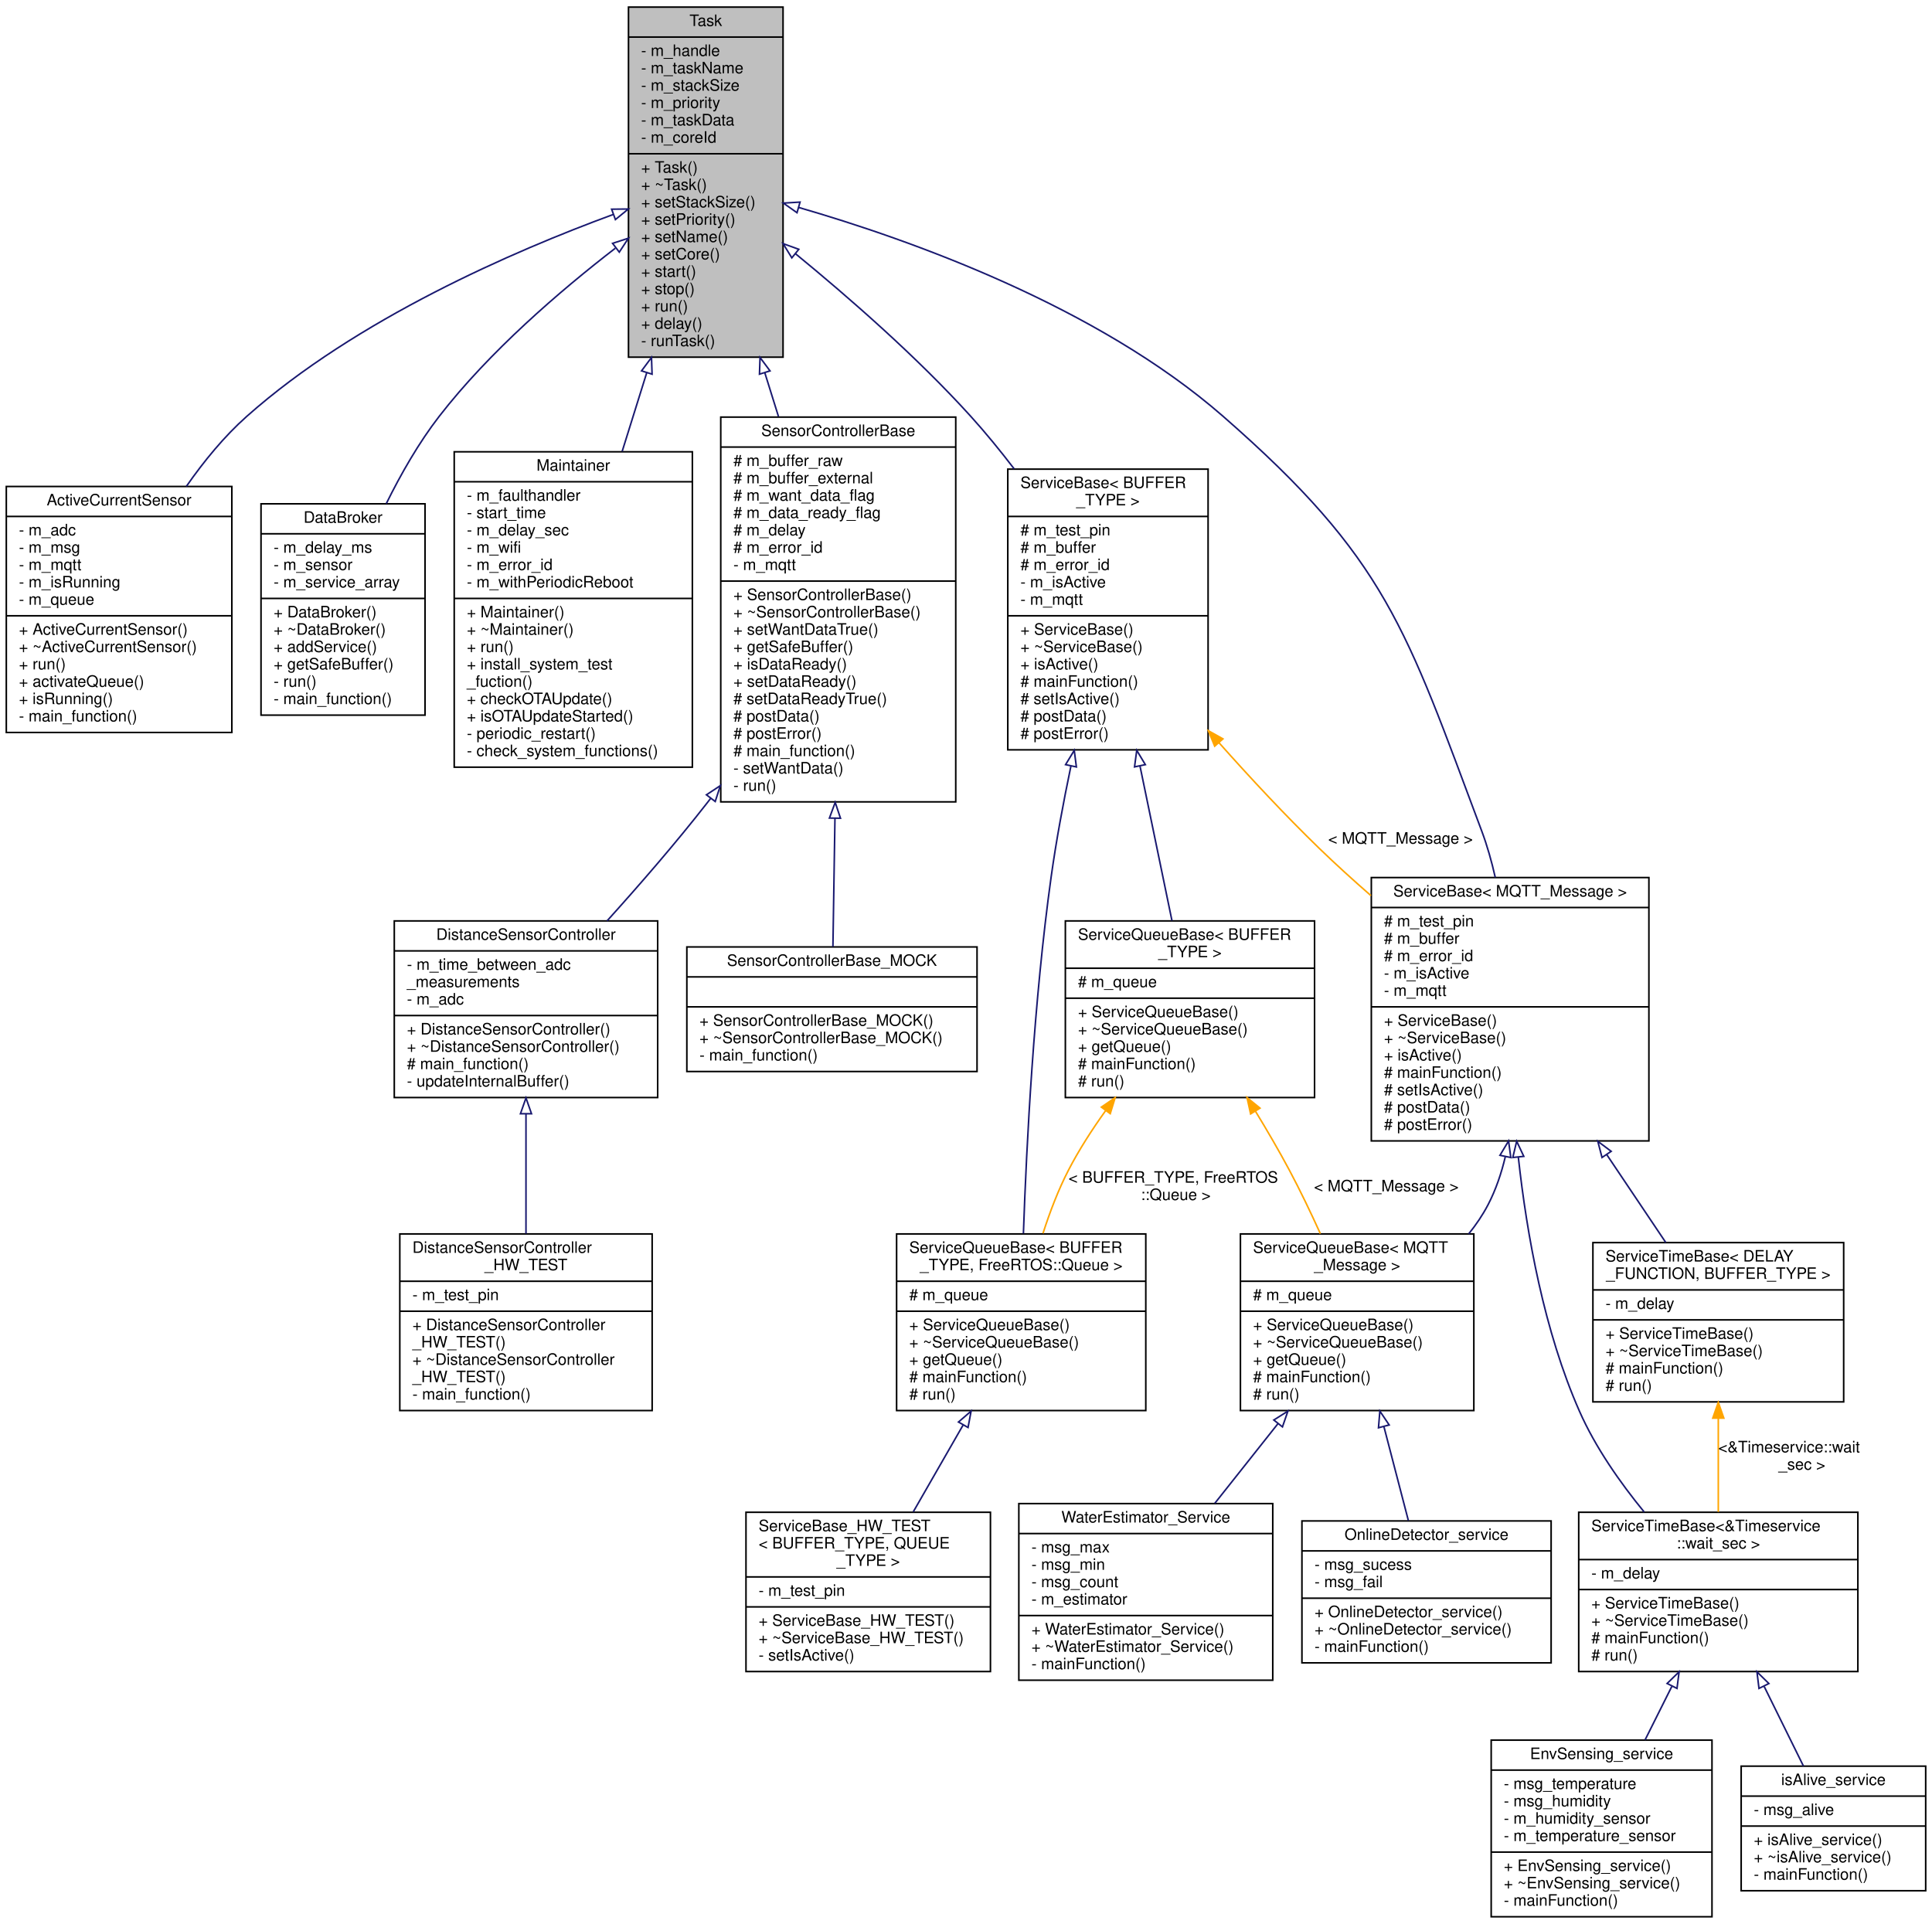
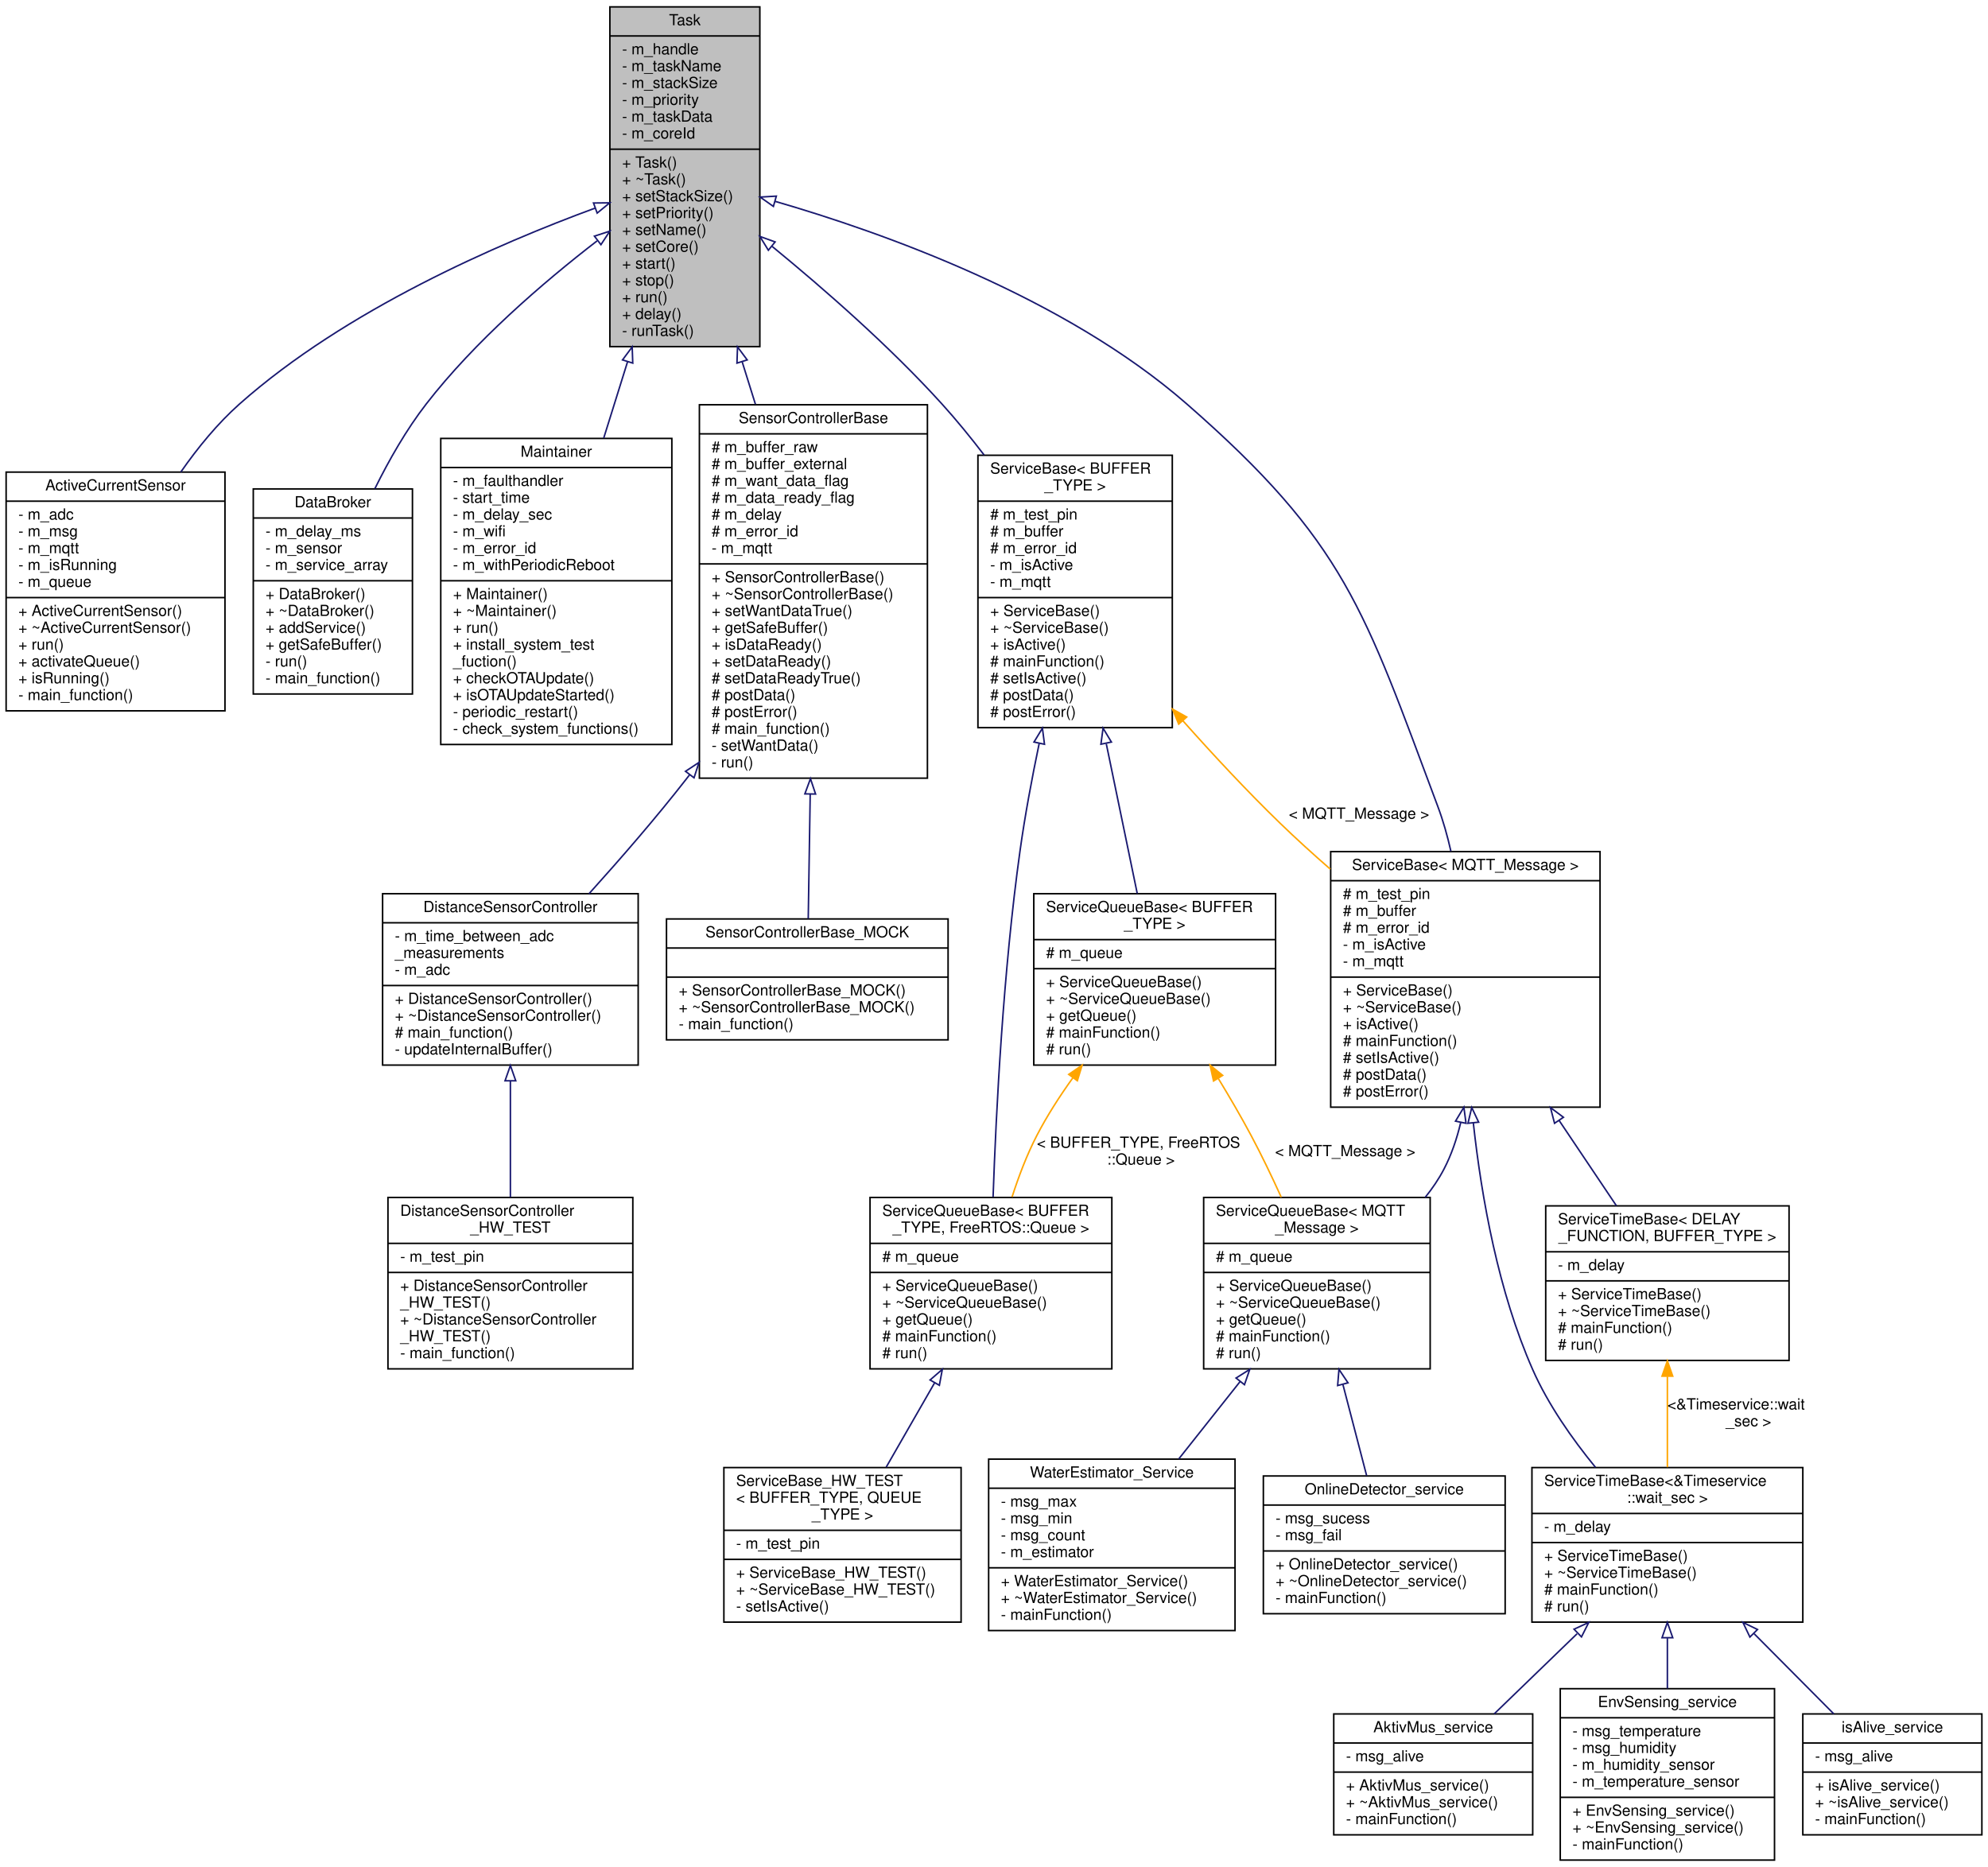
- <svg xmlns="http://www.w3.org/2000/svg" xmlns:xlink="http://www.w3.org/1999/xlink" width="1225pt" height="1220pt" viewBox="0.00 0.00 1225.00 1220.00">
+ <svg xmlns="http://www.w3.org/2000/svg" xmlns:xlink="http://www.w3.org/1999/xlink" width="1299pt" height="1220pt" viewBox="0.00 0.00 1299.00 1220.00">
  <g id="graph0" class="graph" transform="scale(1 1) rotate(0) translate(4 1216)">
    <g id="node1" class="node">
      <g id="a_node1">
        <a xlink:title="Encapsulate a runnable task.">
          <polygon fill="#bfbfbf" stroke="black" points="394.5,-989.5 394.5,-1211.5 492.5,-1211.5 492.5,-989.5 394.5,-989.5" />
          <text text-anchor="middle" x="443.5" y="-1199.5" font-family="Helvetica,sans-Serif" font-size="10.00">Task</text>
          <polyline fill="none" stroke="black" points="394.5,-1192.5 492.5,-1192.5 " />
          <text text-anchor="start" x="402.5" y="-1180.5" font-family="Helvetica,sans-Serif" font-size="10.00">- m_handle</text>
          <text text-anchor="start" x="402.5" y="-1169.5" font-family="Helvetica,sans-Serif" font-size="10.00">- m_taskName</text>
          <text text-anchor="start" x="402.5" y="-1158.5" font-family="Helvetica,sans-Serif" font-size="10.00">- m_stackSize</text>
          <text text-anchor="start" x="402.5" y="-1147.5" font-family="Helvetica,sans-Serif" font-size="10.00">- m_priority</text>
          <text text-anchor="start" x="402.5" y="-1136.5" font-family="Helvetica,sans-Serif" font-size="10.00">- m_taskData</text>
          <text text-anchor="start" x="402.5" y="-1125.5" font-family="Helvetica,sans-Serif" font-size="10.00">- m_coreId</text>
          <polyline fill="none" stroke="black" points="394.5,-1118.5 492.5,-1118.5 " />
          <text text-anchor="start" x="402.5" y="-1106.5" font-family="Helvetica,sans-Serif" font-size="10.00">+ Task()</text>
          <text text-anchor="start" x="402.5" y="-1095.5" font-family="Helvetica,sans-Serif" font-size="10.00">+ ~Task()</text>
          <text text-anchor="start" x="402.5" y="-1084.5" font-family="Helvetica,sans-Serif" font-size="10.00">+ setStackSize()</text>
          <text text-anchor="start" x="402.5" y="-1073.5" font-family="Helvetica,sans-Serif" font-size="10.00">+ setPriority()</text>
          <text text-anchor="start" x="402.5" y="-1062.5" font-family="Helvetica,sans-Serif" font-size="10.00">+ setName()</text>
          <text text-anchor="start" x="402.5" y="-1051.5" font-family="Helvetica,sans-Serif" font-size="10.00">+ setCore()</text>
          <text text-anchor="start" x="402.5" y="-1040.5" font-family="Helvetica,sans-Serif" font-size="10.00">+ start()</text>
          <text text-anchor="start" x="402.5" y="-1029.5" font-family="Helvetica,sans-Serif" font-size="10.00">+ stop()</text>
          <text text-anchor="start" x="402.5" y="-1018.5" font-family="Helvetica,sans-Serif" font-size="10.00">+ run()</text>
          <text text-anchor="start" x="402.5" y="-1007.5" font-family="Helvetica,sans-Serif" font-size="10.00">+ delay()</text>
          <text text-anchor="start" x="402.5" y="-996.5" font-family="Helvetica,sans-Serif" font-size="10.00">- runTask()</text>
        </a>
      </g>
    </g>
    <g id="node2" class="node">
      <g id="a_node2">
        <a xlink:href="../../d6/da0/class_active_current_sensor.html" target="_top" xlink:title=" ">
          <polygon fill="none" stroke="black" points="0,-751.5 0,-907.5 143,-907.5 143,-751.5 0,-751.5" />
          <text text-anchor="middle" x="71.5" y="-895.5" font-family="Helvetica,sans-Serif" font-size="10.00">ActiveCurrentSensor</text>
          <polyline fill="none" stroke="black" points="0,-888.5 143,-888.5 " />
          <text text-anchor="start" x="8" y="-876.5" font-family="Helvetica,sans-Serif" font-size="10.00">- m_adc</text>
          <text text-anchor="start" x="8" y="-865.5" font-family="Helvetica,sans-Serif" font-size="10.00">- m_msg</text>
          <text text-anchor="start" x="8" y="-854.5" font-family="Helvetica,sans-Serif" font-size="10.00">- m_mqtt</text>
          <text text-anchor="start" x="8" y="-843.5" font-family="Helvetica,sans-Serif" font-size="10.00">- m_isRunning</text>
          <text text-anchor="start" x="8" y="-832.5" font-family="Helvetica,sans-Serif" font-size="10.00">- m_queue</text>
          <polyline fill="none" stroke="black" points="0,-825.5 143,-825.5 " />
          <text text-anchor="start" x="8" y="-813.5" font-family="Helvetica,sans-Serif" font-size="10.00">+ ActiveCurrentSensor()</text>
          <text text-anchor="start" x="8" y="-802.5" font-family="Helvetica,sans-Serif" font-size="10.00">+ ~ActiveCurrentSensor()</text>
          <text text-anchor="start" x="8" y="-791.5" font-family="Helvetica,sans-Serif" font-size="10.00">+ run()</text>
          <text text-anchor="start" x="8" y="-780.5" font-family="Helvetica,sans-Serif" font-size="10.00">+ activateQueue()</text>
          <text text-anchor="start" x="8" y="-769.5" font-family="Helvetica,sans-Serif" font-size="10.00">+ isRunning()</text>
          <text text-anchor="start" x="8" y="-758.5" font-family="Helvetica,sans-Serif" font-size="10.00">- main_function()</text>
        </a>
      </g>
    </g>
    <g id="edge1" class="edge">
      <path fill="none" stroke="midnightblue" d="M384.65,-1079.93C321.83,-1056.84 221.96,-1013.66 152.5,-952 138.19,-939.29 125.27,-923.51 114.17,-907.58" />
      <polygon fill="none" stroke="midnightblue" points="383.81,-1083.34 394.41,-1083.46 386.2,-1076.76 383.81,-1083.34" />
    </g>
    <g id="node3" class="node">
      <g id="a_node3">
        <a xlink:href="../../d9/db3/class_data_broker.html" target="_top" xlink:title=" ">
          <polygon fill="none" stroke="black" points="161.5,-762.5 161.5,-896.5 265.5,-896.5 265.5,-762.5 161.5,-762.5" />
          <text text-anchor="middle" x="213.5" y="-884.5" font-family="Helvetica,sans-Serif" font-size="10.00">DataBroker</text>
          <polyline fill="none" stroke="black" points="161.5,-877.5 265.5,-877.5 " />
          <text text-anchor="start" x="169.5" y="-865.5" font-family="Helvetica,sans-Serif" font-size="10.00">- m_delay_ms</text>
          <text text-anchor="start" x="169.5" y="-854.5" font-family="Helvetica,sans-Serif" font-size="10.00">- m_sensor</text>
          <text text-anchor="start" x="169.5" y="-843.5" font-family="Helvetica,sans-Serif" font-size="10.00">- m_service_array</text>
          <polyline fill="none" stroke="black" points="161.5,-836.5 265.5,-836.5 " />
          <text text-anchor="start" x="169.5" y="-824.5" font-family="Helvetica,sans-Serif" font-size="10.00">+ DataBroker()</text>
          <text text-anchor="start" x="169.5" y="-813.5" font-family="Helvetica,sans-Serif" font-size="10.00">+ ~DataBroker()</text>
          <text text-anchor="start" x="169.5" y="-802.5" font-family="Helvetica,sans-Serif" font-size="10.00">+ addService()</text>
          <text text-anchor="start" x="169.5" y="-791.5" font-family="Helvetica,sans-Serif" font-size="10.00">+ getSafeBuffer()</text>
          <text text-anchor="start" x="169.5" y="-780.5" font-family="Helvetica,sans-Serif" font-size="10.00">- run()</text>
          <text text-anchor="start" x="169.5" y="-769.5" font-family="Helvetica,sans-Serif" font-size="10.00">- main_function()</text>
        </a>
      </g>
    </g>
    <g id="edge2" class="edge">
      <path fill="none" stroke="midnightblue" d="M386.17,-1058.61C350.81,-1031.33 306.3,-993.04 274.5,-952 261.56,-935.3 250.21,-915.43 240.93,-896.64" />
      <polygon fill="none" stroke="midnightblue" points="384.41,-1061.68 394.49,-1064.96 388.66,-1056.11 384.41,-1061.68" />
    </g>
    <g id="node4" class="node">
      <g id="a_node4">
        <a xlink:href="../../d6/d9b/class_maintainer.html" target="_top" xlink:title=" ">
          <polygon fill="none" stroke="black" points="284,-729.5 284,-929.5 435,-929.5 435,-729.5 284,-729.5" />
          <text text-anchor="middle" x="359.5" y="-917.5" font-family="Helvetica,sans-Serif" font-size="10.00">Maintainer</text>
          <polyline fill="none" stroke="black" points="284,-910.5 435,-910.5 " />
          <text text-anchor="start" x="292" y="-898.5" font-family="Helvetica,sans-Serif" font-size="10.00">- m_faulthandler</text>
          <text text-anchor="start" x="292" y="-887.5" font-family="Helvetica,sans-Serif" font-size="10.00">- start_time</text>
          <text text-anchor="start" x="292" y="-876.5" font-family="Helvetica,sans-Serif" font-size="10.00">- m_delay_sec</text>
          <text text-anchor="start" x="292" y="-865.5" font-family="Helvetica,sans-Serif" font-size="10.00">- m_wifi</text>
          <text text-anchor="start" x="292" y="-854.5" font-family="Helvetica,sans-Serif" font-size="10.00">- m_error_id</text>
          <text text-anchor="start" x="292" y="-843.5" font-family="Helvetica,sans-Serif" font-size="10.00">- m_withPeriodicReboot</text>
          <polyline fill="none" stroke="black" points="284,-836.5 435,-836.5 " />
          <text text-anchor="start" x="292" y="-824.5" font-family="Helvetica,sans-Serif" font-size="10.00">+ Maintainer()</text>
          <text text-anchor="start" x="292" y="-813.5" font-family="Helvetica,sans-Serif" font-size="10.00">+ ~Maintainer()</text>
          <text text-anchor="start" x="292" y="-802.5" font-family="Helvetica,sans-Serif" font-size="10.00">+ run()</text>
          <text text-anchor="start" x="292" y="-791.5" font-family="Helvetica,sans-Serif" font-size="10.00">+ install_system_test</text>
          <text text-anchor="start" x="292" y="-780.5" font-family="Helvetica,sans-Serif" font-size="10.00">_fuction()</text>
          <text text-anchor="start" x="292" y="-769.5" font-family="Helvetica,sans-Serif" font-size="10.00">+ checkOTAUpdate()</text>
          <text text-anchor="start" x="292" y="-758.5" font-family="Helvetica,sans-Serif" font-size="10.00">+ isOTAUpdateStarted()</text>
          <text text-anchor="start" x="292" y="-747.5" font-family="Helvetica,sans-Serif" font-size="10.00">- periodic_restart()</text>
          <text text-anchor="start" x="292" y="-736.5" font-family="Helvetica,sans-Serif" font-size="10.00">- check_system_functions()</text>
        </a>
      </g>
    </g>
    <g id="edge3" class="edge">
      <path fill="none" stroke="midnightblue" d="M406.04,-979.55C400.84,-962.9 395.55,-945.94 390.48,-929.72" />
      <polygon fill="none" stroke="midnightblue" points="402.77,-980.81 409.09,-989.31 409.45,-978.72 402.77,-980.81" />
    </g>
    <g id="node5" class="node">
      <g id="a_node5">
        <a xlink:href="../../d9/d88/class_sensor_controller_base.html" target="_top" xlink:title=" ">
          <polygon fill="none" stroke="black" points="453,-707.5 453,-951.5 602,-951.5 602,-707.5 453,-707.5" />
          <text text-anchor="middle" x="527.5" y="-939.5" font-family="Helvetica,sans-Serif" font-size="10.00">SensorControllerBase</text>
          <polyline fill="none" stroke="black" points="453,-932.5 602,-932.5 " />
          <text text-anchor="start" x="461" y="-920.5" font-family="Helvetica,sans-Serif" font-size="10.00"># m_buffer_raw</text>
          <text text-anchor="start" x="461" y="-909.5" font-family="Helvetica,sans-Serif" font-size="10.00"># m_buffer_external</text>
          <text text-anchor="start" x="461" y="-898.5" font-family="Helvetica,sans-Serif" font-size="10.00"># m_want_data_flag</text>
          <text text-anchor="start" x="461" y="-887.5" font-family="Helvetica,sans-Serif" font-size="10.00"># m_data_ready_flag</text>
          <text text-anchor="start" x="461" y="-876.5" font-family="Helvetica,sans-Serif" font-size="10.00"># m_delay</text>
          <text text-anchor="start" x="461" y="-865.5" font-family="Helvetica,sans-Serif" font-size="10.00"># m_error_id</text>
          <text text-anchor="start" x="461" y="-854.5" font-family="Helvetica,sans-Serif" font-size="10.00">- m_mqtt</text>
          <polyline fill="none" stroke="black" points="453,-847.5 602,-847.5 " />
          <text text-anchor="start" x="461" y="-835.5" font-family="Helvetica,sans-Serif" font-size="10.00">+ SensorControllerBase()</text>
          <text text-anchor="start" x="461" y="-824.5" font-family="Helvetica,sans-Serif" font-size="10.00">+ ~SensorControllerBase()</text>
          <text text-anchor="start" x="461" y="-813.5" font-family="Helvetica,sans-Serif" font-size="10.00">+ setWantDataTrue()</text>
          <text text-anchor="start" x="461" y="-802.5" font-family="Helvetica,sans-Serif" font-size="10.00">+ getSafeBuffer()</text>
          <text text-anchor="start" x="461" y="-791.5" font-family="Helvetica,sans-Serif" font-size="10.00">+ isDataReady()</text>
          <text text-anchor="start" x="461" y="-780.5" font-family="Helvetica,sans-Serif" font-size="10.00">+ setDataReady()</text>
          <text text-anchor="start" x="461" y="-769.5" font-family="Helvetica,sans-Serif" font-size="10.00"># setDataReadyTrue()</text>
          <text text-anchor="start" x="461" y="-758.5" font-family="Helvetica,sans-Serif" font-size="10.00"># postData()</text>
          <text text-anchor="start" x="461" y="-747.5" font-family="Helvetica,sans-Serif" font-size="10.00"># postError()</text>
          <text text-anchor="start" x="461" y="-736.5" font-family="Helvetica,sans-Serif" font-size="10.00"># main_function()</text>
          <text text-anchor="start" x="461" y="-725.5" font-family="Helvetica,sans-Serif" font-size="10.00">- setWantData()</text>
          <text text-anchor="start" x="461" y="-714.5" font-family="Helvetica,sans-Serif" font-size="10.00">- run()</text>
        </a>
      </g>
    </g>
    <g id="edge4" class="edge">
      <path fill="none" stroke="midnightblue" d="M480.9,-979.72C483.79,-970.48 486.7,-961.15 489.59,-951.9" />
      <polygon fill="none" stroke="midnightblue" points="477.55,-978.72 477.91,-989.31 484.23,-980.81 477.55,-978.72" />
    </g>
    <g id="node9" class="node">
      <g id="a_node9">
        <a xlink:href="../../d4/d82/class_service_base.html" target="_top" xlink:title=" ">
          <polygon fill="none" stroke="black" points="635,-740.5 635,-918.5 762,-918.5 762,-740.5 635,-740.5" />
          <text text-anchor="start" x="643" y="-906.5" font-family="Helvetica,sans-Serif" font-size="10.00">ServiceBase&lt; BUFFER</text>
          <text text-anchor="middle" x="698.5" y="-895.5" font-family="Helvetica,sans-Serif" font-size="10.00">_TYPE &gt;</text>
          <polyline fill="none" stroke="black" points="635,-888.5 762,-888.5 " />
          <text text-anchor="start" x="643" y="-876.5" font-family="Helvetica,sans-Serif" font-size="10.00"># m_test_pin</text>
          <text text-anchor="start" x="643" y="-865.5" font-family="Helvetica,sans-Serif" font-size="10.00"># m_buffer</text>
          <text text-anchor="start" x="643" y="-854.5" font-family="Helvetica,sans-Serif" font-size="10.00"># m_error_id</text>
          <text text-anchor="start" x="643" y="-843.5" font-family="Helvetica,sans-Serif" font-size="10.00">- m_isActive</text>
          <text text-anchor="start" x="643" y="-832.5" font-family="Helvetica,sans-Serif" font-size="10.00">- m_mqtt</text>
          <polyline fill="none" stroke="black" points="635,-825.5 762,-825.5 " />
          <text text-anchor="start" x="643" y="-813.5" font-family="Helvetica,sans-Serif" font-size="10.00">+ ServiceBase()</text>
          <text text-anchor="start" x="643" y="-802.5" font-family="Helvetica,sans-Serif" font-size="10.00">+ ~ServiceBase()</text>
          <text text-anchor="start" x="643" y="-791.5" font-family="Helvetica,sans-Serif" font-size="10.00">+ isActive()</text>
          <text text-anchor="start" x="643" y="-780.5" font-family="Helvetica,sans-Serif" font-size="10.00"># mainFunction()</text>
          <text text-anchor="start" x="643" y="-769.5" font-family="Helvetica,sans-Serif" font-size="10.00"># setIsActive()</text>
          <text text-anchor="start" x="643" y="-758.5" font-family="Helvetica,sans-Serif" font-size="10.00"># postData()</text>
          <text text-anchor="start" x="643" y="-747.5" font-family="Helvetica,sans-Serif" font-size="10.00"># postError()</text>
        </a>
      </g>
    </g>
    <g id="edge8" class="edge">
      <path fill="none" stroke="midnightblue" d="M500.5,-1055C534.49,-1027.16 577.49,-989.56 611.5,-952 620.9,-941.62 630.21,-930.21 639.04,-918.67" />
      <polygon fill="none" stroke="midnightblue" points="498.06,-1052.48 492.51,-1061.51 502.47,-1057.91 498.06,-1052.48" />
    </g>
    <g id="node16" class="node">
      <g id="a_node16">
        <a xlink:href="../../d4/d82/class_service_base.html" target="_top" xlink:title=" ">
          <polygon fill="none" stroke="black" points="865.5,-492.5 865.5,-659.5 1041.5,-659.5 1041.5,-492.5 865.5,-492.5" />
          <text text-anchor="middle" x="953.5" y="-647.5" font-family="Helvetica,sans-Serif" font-size="10.00">ServiceBase&lt; MQTT_Message &gt;</text>
          <polyline fill="none" stroke="black" points="865.5,-640.5 1041.5,-640.5 " />
          <text text-anchor="start" x="873.5" y="-628.5" font-family="Helvetica,sans-Serif" font-size="10.00"># m_test_pin</text>
          <text text-anchor="start" x="873.5" y="-617.5" font-family="Helvetica,sans-Serif" font-size="10.00"># m_buffer</text>
          <text text-anchor="start" x="873.5" y="-606.5" font-family="Helvetica,sans-Serif" font-size="10.00"># m_error_id</text>
          <text text-anchor="start" x="873.5" y="-595.5" font-family="Helvetica,sans-Serif" font-size="10.00">- m_isActive</text>
          <text text-anchor="start" x="873.5" y="-584.5" font-family="Helvetica,sans-Serif" font-size="10.00">- m_mqtt</text>
          <polyline fill="none" stroke="black" points="865.5,-577.5 1041.5,-577.5 " />
          <text text-anchor="start" x="873.5" y="-565.5" font-family="Helvetica,sans-Serif" font-size="10.00">+ ServiceBase()</text>
          <text text-anchor="start" x="873.5" y="-554.5" font-family="Helvetica,sans-Serif" font-size="10.00">+ ~ServiceBase()</text>
          <text text-anchor="start" x="873.5" y="-543.5" font-family="Helvetica,sans-Serif" font-size="10.00">+ isActive()</text>
          <text text-anchor="start" x="873.5" y="-532.5" font-family="Helvetica,sans-Serif" font-size="10.00"># mainFunction()</text>
          <text text-anchor="start" x="873.5" y="-521.5" font-family="Helvetica,sans-Serif" font-size="10.00"># setIsActive()</text>
          <text text-anchor="start" x="873.5" y="-510.5" font-family="Helvetica,sans-Serif" font-size="10.00"># postData()</text>
          <text text-anchor="start" x="873.5" y="-499.5" font-family="Helvetica,sans-Serif" font-size="10.00"># postError()</text>
        </a>
      </g>
    </g>
-     <g id="edge23" class="edge">
+     <g id="edge24" class="edge">
      <path fill="none" stroke="midnightblue" d="M502.31,-1084.47C572.81,-1064.08 691.44,-1021.92 771.5,-952 875.25,-861.38 887.17,-818 935.5,-689 938.99,-679.69 941.8,-669.69 944.07,-659.64" />
      <polygon fill="none" stroke="midnightblue" points="501.35,-1081.11 492.69,-1087.21 503.27,-1087.84 501.35,-1081.11" />
    </g>
    <g id="node6" class="node">
      <g id="a_node6">
        <a xlink:href="../../d3/dab/class_distance_sensor_controller.html" target="_top" xlink:title=" ">
          <polygon fill="none" stroke="black" points="246,-520 246,-632 413,-632 413,-520 246,-520" />
          <text text-anchor="middle" x="329.5" y="-620" font-family="Helvetica,sans-Serif" font-size="10.00">DistanceSensorController</text>
          <polyline fill="none" stroke="black" points="246,-613 413,-613 " />
          <text text-anchor="start" x="254" y="-601" font-family="Helvetica,sans-Serif" font-size="10.00">- m_time_between_adc</text>
          <text text-anchor="start" x="254" y="-590" font-family="Helvetica,sans-Serif" font-size="10.00">_measurements</text>
          <text text-anchor="start" x="254" y="-579" font-family="Helvetica,sans-Serif" font-size="10.00">- m_adc</text>
          <polyline fill="none" stroke="black" points="246,-572 413,-572 " />
          <text text-anchor="start" x="254" y="-560" font-family="Helvetica,sans-Serif" font-size="10.00">+ DistanceSensorController()</text>
          <text text-anchor="start" x="254" y="-549" font-family="Helvetica,sans-Serif" font-size="10.00">+ ~DistanceSensorController()</text>
          <text text-anchor="start" x="254" y="-538" font-family="Helvetica,sans-Serif" font-size="10.00"># main_function()</text>
          <text text-anchor="start" x="254" y="-527" font-family="Helvetica,sans-Serif" font-size="10.00">- updateInternalBuffer()</text>
        </a>
      </g>
    </g>
    <g id="edge5" class="edge">
      <path fill="none" stroke="midnightblue" d="M446.56,-709.66C445.87,-708.77 445.19,-707.88 444.5,-707 424.69,-681.56 401.35,-654.68 380.89,-632" />
      <polygon fill="none" stroke="midnightblue" points="443.92,-711.97 452.76,-717.81 449.49,-707.73 443.92,-711.97" />
    </g>
    <g id="node8" class="node">
      <g id="a_node8">
        <a xlink:href="../../d3/d1b/class_sensor_controller_base___m_o_c_k.html" target="_top" xlink:title=" ">
          <polygon fill="none" stroke="black" points="431.5,-536.5 431.5,-615.5 615.5,-615.5 615.5,-536.5 431.5,-536.5" />
          <text text-anchor="middle" x="523.5" y="-603.5" font-family="Helvetica,sans-Serif" font-size="10.00">SensorControllerBase_MOCK</text>
          <polyline fill="none" stroke="black" points="431.5,-596.5 615.5,-596.5 " />
          <text text-anchor="middle" x="523.5" y="-584.5" font-family="Helvetica,sans-Serif" font-size="10.00"> </text>
          <polyline fill="none" stroke="black" points="431.5,-577.5 615.5,-577.5 " />
          <text text-anchor="start" x="439.5" y="-565.5" font-family="Helvetica,sans-Serif" font-size="10.00">+ SensorControllerBase_MOCK()</text>
          <text text-anchor="start" x="439.5" y="-554.5" font-family="Helvetica,sans-Serif" font-size="10.00">+ ~SensorControllerBase_MOCK()</text>
          <text text-anchor="start" x="439.5" y="-543.5" font-family="Helvetica,sans-Serif" font-size="10.00">- main_function()</text>
        </a>
      </g>
    </g>
    <g id="edge7" class="edge">
      <path fill="none" stroke="midnightblue" d="M525.41,-697.06C524.94,-667.28 524.47,-637.92 524.12,-615.69" />
      <polygon fill="none" stroke="midnightblue" points="521.91,-697.23 525.57,-707.17 528.91,-697.12 521.91,-697.23" />
    </g>
    <g id="node7" class="node">
      <g id="a_node7">
        <a xlink:href="../../d8/d2b/class_distance_sensor_controller___h_w___t_e_s_t.html" target="_top" xlink:title=" ">
          <polygon fill="none" stroke="black" points="249.5,-321.5 249.5,-433.5 409.5,-433.5 409.5,-321.5 249.5,-321.5" />
          <text text-anchor="start" x="257.5" y="-421.5" font-family="Helvetica,sans-Serif" font-size="10.00">DistanceSensorController</text>
          <text text-anchor="middle" x="329.5" y="-410.5" font-family="Helvetica,sans-Serif" font-size="10.00">_HW_TEST</text>
          <polyline fill="none" stroke="black" points="249.5,-403.5 409.5,-403.5 " />
          <text text-anchor="start" x="257.5" y="-391.5" font-family="Helvetica,sans-Serif" font-size="10.00">- m_test_pin</text>
          <polyline fill="none" stroke="black" points="249.5,-384.5 409.5,-384.5 " />
          <text text-anchor="start" x="257.5" y="-372.5" font-family="Helvetica,sans-Serif" font-size="10.00">+ DistanceSensorController</text>
          <text text-anchor="start" x="257.5" y="-361.5" font-family="Helvetica,sans-Serif" font-size="10.00">_HW_TEST()</text>
          <text text-anchor="start" x="257.5" y="-350.5" font-family="Helvetica,sans-Serif" font-size="10.00">+ ~DistanceSensorController</text>
          <text text-anchor="start" x="257.5" y="-339.5" font-family="Helvetica,sans-Serif" font-size="10.00">_HW_TEST()</text>
          <text text-anchor="start" x="257.5" y="-328.5" font-family="Helvetica,sans-Serif" font-size="10.00">- main_function()</text>
        </a>
      </g>
    </g>
    <g id="edge6" class="edge">
      <path fill="none" stroke="midnightblue" d="M329.5,-509.42C329.5,-484.86 329.5,-457.22 329.5,-433.68" />
      <polygon fill="none" stroke="midnightblue" points="326,-509.74 329.5,-519.74 333,-509.74 326,-509.74" />
    </g>
    <g id="node10" class="node">
      <g id="a_node10">
        <a xlink:href="../../da/d3e/class_service_queue_base.html" target="_top" xlink:title=" ">
          <polygon fill="none" stroke="black" points="671.5,-520 671.5,-632 829.5,-632 829.5,-520 671.5,-520" />
          <text text-anchor="start" x="679.5" y="-620" font-family="Helvetica,sans-Serif" font-size="10.00">ServiceQueueBase&lt; BUFFER</text>
          <text text-anchor="middle" x="750.5" y="-609" font-family="Helvetica,sans-Serif" font-size="10.00">_TYPE &gt;</text>
          <polyline fill="none" stroke="black" points="671.5,-602 829.5,-602 " />
          <text text-anchor="start" x="679.5" y="-590" font-family="Helvetica,sans-Serif" font-size="10.00"># m_queue</text>
          <polyline fill="none" stroke="black" points="671.5,-583 829.5,-583 " />
          <text text-anchor="start" x="679.5" y="-571" font-family="Helvetica,sans-Serif" font-size="10.00">+ ServiceQueueBase()</text>
          <text text-anchor="start" x="679.5" y="-560" font-family="Helvetica,sans-Serif" font-size="10.00">+ ~ServiceQueueBase()</text>
          <text text-anchor="start" x="679.5" y="-549" font-family="Helvetica,sans-Serif" font-size="10.00">+ getQueue()</text>
          <text text-anchor="start" x="679.5" y="-538" font-family="Helvetica,sans-Serif" font-size="10.00"># mainFunction()</text>
          <text text-anchor="start" x="679.5" y="-527" font-family="Helvetica,sans-Serif" font-size="10.00"># run()</text>
        </a>
      </g>
    </g>
    <g id="edge9" class="edge">
      <path fill="none" stroke="midnightblue" d="M718.87,-729.97C725.75,-696.73 733.17,-660.83 739.09,-632.16" />
      <polygon fill="none" stroke="midnightblue" points="715.36,-729.68 716.76,-740.18 722.21,-731.1 715.36,-729.68" />
    </g>
    <g id="node11" class="node">
      <g id="a_node11">
        <a xlink:href="../../da/d3e/class_service_queue_base.html" target="_top" xlink:title=" ">
          <polygon fill="none" stroke="black" points="564.5,-321.5 564.5,-433.5 722.5,-433.5 722.5,-321.5 564.5,-321.5" />
          <text text-anchor="start" x="572.5" y="-421.5" font-family="Helvetica,sans-Serif" font-size="10.00">ServiceQueueBase&lt; BUFFER</text>
          <text text-anchor="middle" x="643.5" y="-410.5" font-family="Helvetica,sans-Serif" font-size="10.00">_TYPE, FreeRTOS::Queue &gt;</text>
          <polyline fill="none" stroke="black" points="564.5,-403.5 722.5,-403.5 " />
          <text text-anchor="start" x="572.5" y="-391.5" font-family="Helvetica,sans-Serif" font-size="10.00"># m_queue</text>
          <polyline fill="none" stroke="black" points="564.5,-384.5 722.5,-384.5 " />
          <text text-anchor="start" x="572.5" y="-372.5" font-family="Helvetica,sans-Serif" font-size="10.00">+ ServiceQueueBase()</text>
          <text text-anchor="start" x="572.5" y="-361.5" font-family="Helvetica,sans-Serif" font-size="10.00">+ ~ServiceQueueBase()</text>
          <text text-anchor="start" x="572.5" y="-350.5" font-family="Helvetica,sans-Serif" font-size="10.00">+ getQueue()</text>
          <text text-anchor="start" x="572.5" y="-339.5" font-family="Helvetica,sans-Serif" font-size="10.00"># mainFunction()</text>
          <text text-anchor="start" x="572.5" y="-328.5" font-family="Helvetica,sans-Serif" font-size="10.00"># run()</text>
        </a>
      </g>
    </g>
    <g id="edge15" class="edge">
      <path fill="none" stroke="midnightblue" d="M675.01,-730.1C670.23,-707.2 665.69,-682.84 662.5,-660 651.58,-581.9 646.88,-490.69 644.9,-433.76" />
      <polygon fill="none" stroke="midnightblue" points="671.64,-731.11 677.14,-740.16 678.49,-729.65 671.64,-731.11" />
    </g>
    <g id="edge16" class="edge">
      <path fill="none" stroke="orange" d="M768.84,-745.08C788.78,-722.67 810.94,-698.88 832.5,-678 842.82,-668.01 853.99,-657.86 865.24,-648.05" />
      <polygon fill="orange" stroke="orange" points="766.18,-742.81 762.17,-752.62 771.42,-747.45 766.18,-742.81" />
      <text text-anchor="middle" x="884" y="-681" font-family="Helvetica,sans-Serif" font-size="10.00"> &lt; MQTT_Message &gt;</text>
    </g>
    <g id="edge10" class="edge">
      <path fill="none" stroke="orange" d="M697.04,-511.7C688.4,-499.66 680.13,-486.81 673.5,-474 667.03,-461.5 661.65,-447.35 657.31,-433.84" />
      <polygon fill="orange" stroke="orange" points="694.32,-513.92 703.06,-519.9 699.96,-509.77 694.32,-513.92" />
      <text text-anchor="start" x="673.5" y="-466" font-family="Helvetica,sans-Serif" font-size="10.00"> &lt; BUFFER_TYPE, FreeRTOS</text>
      <text text-anchor="middle" x="741.5" y="-455" font-family="Helvetica,sans-Serif" font-size="10.00">::Queue &gt;</text>
    </g>
    <g id="node13" class="node">
      <g id="a_node13">
        <a xlink:href="../../da/d3e/class_service_queue_base.html" target="_top" xlink:title=" ">
          <polygon fill="none" stroke="black" points="782.5,-321.5 782.5,-433.5 930.5,-433.5 930.5,-321.5 782.5,-321.5" />
          <text text-anchor="start" x="790.5" y="-421.5" font-family="Helvetica,sans-Serif" font-size="10.00">ServiceQueueBase&lt; MQTT</text>
          <text text-anchor="middle" x="856.5" y="-410.5" font-family="Helvetica,sans-Serif" font-size="10.00">_Message &gt;</text>
          <polyline fill="none" stroke="black" points="782.5,-403.5 930.5,-403.5 " />
          <text text-anchor="start" x="790.5" y="-391.5" font-family="Helvetica,sans-Serif" font-size="10.00"># m_queue</text>
          <polyline fill="none" stroke="black" points="782.5,-384.5 930.5,-384.5 " />
          <text text-anchor="start" x="790.5" y="-372.5" font-family="Helvetica,sans-Serif" font-size="10.00">+ ServiceQueueBase()</text>
          <text text-anchor="start" x="790.5" y="-361.5" font-family="Helvetica,sans-Serif" font-size="10.00">+ ~ServiceQueueBase()</text>
          <text text-anchor="start" x="790.5" y="-350.5" font-family="Helvetica,sans-Serif" font-size="10.00">+ getQueue()</text>
          <text text-anchor="start" x="790.5" y="-339.5" font-family="Helvetica,sans-Serif" font-size="10.00"># mainFunction()</text>
          <text text-anchor="start" x="790.5" y="-328.5" font-family="Helvetica,sans-Serif" font-size="10.00"># run()</text>
        </a>
      </g>
    </g>
    <g id="edge12" class="edge">
      <path fill="none" stroke="orange" d="M792.09,-511.21C799.51,-499.03 806.96,-486.25 813.5,-474 820.35,-461.17 827.12,-447.03 833.19,-433.65" />
      <polygon fill="orange" stroke="orange" points="788.96,-509.61 786.69,-519.96 794.92,-513.28 788.96,-509.61" />
      <text text-anchor="middle" x="875" y="-460.5" font-family="Helvetica,sans-Serif" font-size="10.00"> &lt; MQTT_Message &gt;</text>
    </g>
    <g id="node12" class="node">
      <g id="a_node12">
        <a xlink:href="../../dc/d61/class_service_base___h_w___t_e_s_t.html" target="_top" xlink:title=" ">
          <polygon fill="none" stroke="black" points="469,-156 469,-257 624,-257 624,-156 469,-156" />
          <text text-anchor="start" x="477" y="-245" font-family="Helvetica,sans-Serif" font-size="10.00">ServiceBase_HW_TEST</text>
          <text text-anchor="start" x="477" y="-234" font-family="Helvetica,sans-Serif" font-size="10.00">&lt; BUFFER_TYPE, QUEUE</text>
          <text text-anchor="middle" x="546.5" y="-223" font-family="Helvetica,sans-Serif" font-size="10.00">_TYPE &gt;</text>
          <polyline fill="none" stroke="black" points="469,-216 624,-216 " />
          <text text-anchor="start" x="477" y="-204" font-family="Helvetica,sans-Serif" font-size="10.00">- m_test_pin</text>
          <polyline fill="none" stroke="black" points="469,-197 624,-197 " />
          <text text-anchor="start" x="477" y="-185" font-family="Helvetica,sans-Serif" font-size="10.00">+ ServiceBase_HW_TEST()</text>
          <text text-anchor="start" x="477" y="-174" font-family="Helvetica,sans-Serif" font-size="10.00">+ ~ServiceBase_HW_TEST()</text>
          <text text-anchor="start" x="477" y="-163" font-family="Helvetica,sans-Serif" font-size="10.00">- setIsActive()</text>
        </a>
      </g>
    </g>
    <g id="edge11" class="edge">
      <path fill="none" stroke="midnightblue" d="M606.67,-312.33C596.2,-294.09 584.96,-274.5 575.06,-257.26" />
      <polygon fill="none" stroke="midnightblue" points="603.73,-314.23 611.74,-321.16 609.8,-310.75 603.73,-314.23" />
    </g>
    <g id="node14" class="node">
      <g id="a_node14">
        <a xlink:href="../../db/db4/class_online_detector__service.html" target="_top" xlink:title=" ">
          <polygon fill="none" stroke="black" points="821.5,-161.5 821.5,-251.5 979.5,-251.5 979.5,-161.5 821.5,-161.5" />
          <text text-anchor="middle" x="900.5" y="-239.5" font-family="Helvetica,sans-Serif" font-size="10.00">OnlineDetector_service</text>
          <polyline fill="none" stroke="black" points="821.5,-232.5 979.5,-232.5 " />
          <text text-anchor="start" x="829.5" y="-220.5" font-family="Helvetica,sans-Serif" font-size="10.00">- msg_sucess</text>
          <text text-anchor="start" x="829.5" y="-209.5" font-family="Helvetica,sans-Serif" font-size="10.00">- msg_fail</text>
          <polyline fill="none" stroke="black" points="821.5,-202.5 979.5,-202.5 " />
          <text text-anchor="start" x="829.5" y="-190.5" font-family="Helvetica,sans-Serif" font-size="10.00">+ OnlineDetector_service()</text>
          <text text-anchor="start" x="829.5" y="-179.5" font-family="Helvetica,sans-Serif" font-size="10.00">+ ~OnlineDetector_service()</text>
          <text text-anchor="start" x="829.5" y="-168.5" font-family="Helvetica,sans-Serif" font-size="10.00">- mainFunction()</text>
        </a>
      </g>
    </g>
    <g id="edge13" class="edge">
      <path fill="none" stroke="midnightblue" d="M873.5,-311.22C878.68,-291.31 884.26,-269.89 888.99,-251.72" />
      <polygon fill="none" stroke="midnightblue" points="870.04,-310.6 870.91,-321.16 876.81,-312.37 870.04,-310.6" />
    </g>
    <g id="node15" class="node">
      <g id="a_node15">
        <a xlink:href="../../d6/da4/class_water_estimator___service.html" target="_top" xlink:title=" ">
          <polygon fill="none" stroke="black" points="642,-150.5 642,-262.5 803,-262.5 803,-150.5 642,-150.5" />
          <text text-anchor="middle" x="722.5" y="-250.5" font-family="Helvetica,sans-Serif" font-size="10.00">WaterEstimator_Service</text>
          <polyline fill="none" stroke="black" points="642,-243.5 803,-243.5 " />
          <text text-anchor="start" x="650" y="-231.5" font-family="Helvetica,sans-Serif" font-size="10.00">- msg_max</text>
          <text text-anchor="start" x="650" y="-220.5" font-family="Helvetica,sans-Serif" font-size="10.00">- msg_min</text>
          <text text-anchor="start" x="650" y="-209.5" font-family="Helvetica,sans-Serif" font-size="10.00">- msg_count</text>
          <text text-anchor="start" x="650" y="-198.5" font-family="Helvetica,sans-Serif" font-size="10.00">- m_estimator</text>
          <polyline fill="none" stroke="black" points="642,-191.5 803,-191.5 " />
          <text text-anchor="start" x="650" y="-179.5" font-family="Helvetica,sans-Serif" font-size="10.00">+ WaterEstimator_Service()</text>
          <text text-anchor="start" x="650" y="-168.5" font-family="Helvetica,sans-Serif" font-size="10.00">+ ~WaterEstimator_Service()</text>
          <text text-anchor="start" x="650" y="-157.5" font-family="Helvetica,sans-Serif" font-size="10.00">- mainFunction()</text>
        </a>
      </g>
    </g>
    <g id="edge14" class="edge">
      <path fill="none" stroke="midnightblue" d="M806.25,-313.13C793.1,-296.54 779.03,-278.79 766.25,-262.67" />
      <polygon fill="none" stroke="midnightblue" points="803.67,-315.5 812.62,-321.16 809.15,-311.15 803.67,-315.5" />
    </g>
    <g id="edge17" class="edge">
      <path fill="none" stroke="midnightblue" d="M950.49,-482.61C947.98,-471.94 944.44,-461.49 939.5,-452 936.12,-445.51 931.92,-439.33 927.21,-433.51" />
      <polygon fill="none" stroke="midnightblue" points="947.07,-483.37 952.52,-492.46 953.93,-481.96 947.07,-483.37" />
    </g>
    <g id="node17" class="node">
      <g id="a_node17">
        <a xlink:href="../../d9/d28/class_service_time_base.html" target="_top" xlink:title=" ">
          <polygon fill="none" stroke="black" points="1006,-327 1006,-428 1165,-428 1165,-327 1006,-327" />
          <text text-anchor="start" x="1014" y="-416" font-family="Helvetica,sans-Serif" font-size="10.00">ServiceTimeBase&lt; DELAY</text>
          <text text-anchor="middle" x="1085.5" y="-405" font-family="Helvetica,sans-Serif" font-size="10.00">_FUNCTION, BUFFER_TYPE &gt;</text>
          <polyline fill="none" stroke="black" points="1006,-398 1165,-398 " />
          <text text-anchor="start" x="1014" y="-386" font-family="Helvetica,sans-Serif" font-size="10.00">- m_delay</text>
          <polyline fill="none" stroke="black" points="1006,-379 1165,-379 " />
          <text text-anchor="start" x="1014" y="-367" font-family="Helvetica,sans-Serif" font-size="10.00">+ ServiceTimeBase()</text>
          <text text-anchor="start" x="1014" y="-356" font-family="Helvetica,sans-Serif" font-size="10.00">+ ~ServiceTimeBase()</text>
          <text text-anchor="start" x="1014" y="-345" font-family="Helvetica,sans-Serif" font-size="10.00"># mainFunction()</text>
          <text text-anchor="start" x="1014" y="-334" font-family="Helvetica,sans-Serif" font-size="10.00"># run()</text>
        </a>
      </g>
    </g>
    <g id="edge18" class="edge">
      <path fill="none" stroke="midnightblue" d="M1014.79,-483.76C1027.67,-464.58 1040.79,-445.05 1052.18,-428.1" />
      <polygon fill="none" stroke="midnightblue" points="1011.77,-481.98 1009.1,-492.24 1017.58,-485.89 1011.77,-481.98" />
    </g>
    <g id="node18" class="node">
      <g id="a_node18">
        <a xlink:href="../../d9/d28/class_service_time_base.html" target="_top" xlink:title=" ">
          <polygon fill="none" stroke="black" points="997,-156 997,-257 1174,-257 1174,-156 997,-156" />
          <text text-anchor="start" x="1005" y="-245" font-family="Helvetica,sans-Serif" font-size="10.00">ServiceTimeBase&lt;&amp;Timeservice</text>
          <text text-anchor="middle" x="1085.5" y="-234" font-family="Helvetica,sans-Serif" font-size="10.00">::wait_sec &gt;</text>
          <polyline fill="none" stroke="black" points="997,-227 1174,-227 " />
          <text text-anchor="start" x="1005" y="-215" font-family="Helvetica,sans-Serif" font-size="10.00">- m_delay</text>
          <polyline fill="none" stroke="black" points="997,-208 1174,-208 " />
          <text text-anchor="start" x="1005" y="-196" font-family="Helvetica,sans-Serif" font-size="10.00">+ ServiceTimeBase()</text>
          <text text-anchor="start" x="1005" y="-185" font-family="Helvetica,sans-Serif" font-size="10.00">+ ~ServiceTimeBase()</text>
          <text text-anchor="start" x="1005" y="-174" font-family="Helvetica,sans-Serif" font-size="10.00"># mainFunction()</text>
          <text text-anchor="start" x="1005" y="-163" font-family="Helvetica,sans-Serif" font-size="10.00"># run()</text>
        </a>
      </g>
    </g>
-     <g id="edge22" class="edge">
+     <g id="edge23" class="edge">
      <path fill="none" stroke="midnightblue" d="M958.7,-482.22C964.12,-432.68 975.15,-371.66 997.5,-321 1007.56,-298.19 1023.19,-275.88 1038.51,-257.16" />
      <polygon fill="none" stroke="midnightblue" points="955.21,-481.98 957.66,-492.28 962.17,-482.7 955.21,-481.98" />
    </g>
    <g id="edge19" class="edge">
      <path fill="none" stroke="orange" d="M1085.5,-316.46C1085.5,-297.07 1085.5,-275.79 1085.5,-257.23" />
      <polygon fill="orange" stroke="orange" points="1082,-316.71 1085.5,-326.71 1089,-316.71 1082,-316.71" />
      <text text-anchor="start" x="1085.5" y="-295" font-family="Helvetica,sans-Serif" font-size="10.00"> &lt;&amp;Timeservice::wait</text>
      <text text-anchor="middle" x="1138.5" y="-284" font-family="Helvetica,sans-Serif" font-size="10.00">_sec &gt;</text>
    </g>
    <g id="node19" class="node">
      <g id="a_node19">
-         <a xlink:href="../../df/ddc/class_env_sensing__service.html" target="_top" xlink:title=" ">
-           <polygon fill="none" stroke="black" points="941.5,-0.5 941.5,-112.5 1081.5,-112.5 1081.5,-0.5 941.5,-0.5" />
-           <text text-anchor="middle" x="1011.5" y="-100.5" font-family="Helvetica,sans-Serif" font-size="10.00">EnvSensing_service</text>
-           <polyline fill="none" stroke="black" points="941.5,-93.5 1081.5,-93.5 " />
-           <text text-anchor="start" x="949.5" y="-81.5" font-family="Helvetica,sans-Serif" font-size="10.00">- msg_temperature</text>
-           <text text-anchor="start" x="949.5" y="-70.5" font-family="Helvetica,sans-Serif" font-size="10.00">- msg_humidity</text>
-           <text text-anchor="start" x="949.5" y="-59.5" font-family="Helvetica,sans-Serif" font-size="10.00">- m_humidity_sensor</text>
-           <text text-anchor="start" x="949.5" y="-48.5" font-family="Helvetica,sans-Serif" font-size="10.00">- m_temperature_sensor</text>
-           <polyline fill="none" stroke="black" points="941.5,-41.5 1081.5,-41.5 " />
-           <text text-anchor="start" x="949.5" y="-29.5" font-family="Helvetica,sans-Serif" font-size="10.00">+ EnvSensing_service()</text>
-           <text text-anchor="start" x="949.5" y="-18.5" font-family="Helvetica,sans-Serif" font-size="10.00">+ ~EnvSensing_service()</text>
-           <text text-anchor="start" x="949.5" y="-7.5" font-family="Helvetica,sans-Serif" font-size="10.00">- mainFunction()</text>
+         <a xlink:href="../../d8/d4a/class_aktiv_mus__service.html" target="_top" xlink:title=" ">
+           <polygon fill="none" stroke="black" points="867.5,-17 867.5,-96 997.5,-96 997.5,-17 867.5,-17" />
+           <text text-anchor="middle" x="932.5" y="-84" font-family="Helvetica,sans-Serif" font-size="10.00">AktivMus_service</text>
+           <polyline fill="none" stroke="black" points="867.5,-77 997.5,-77 " />
+           <text text-anchor="start" x="875.5" y="-65" font-family="Helvetica,sans-Serif" font-size="10.00">- msg_alive</text>
+           <polyline fill="none" stroke="black" points="867.5,-58 997.5,-58 " />
+           <text text-anchor="start" x="875.5" y="-46" font-family="Helvetica,sans-Serif" font-size="10.00">+ AktivMus_service()</text>
+           <text text-anchor="start" x="875.5" y="-35" font-family="Helvetica,sans-Serif" font-size="10.00">+ ~AktivMus_service()</text>
+           <text text-anchor="start" x="875.5" y="-24" font-family="Helvetica,sans-Serif" font-size="10.00">- mainFunction()</text>
        </a>
      </g>
    </g>
    <g id="edge20" class="edge">
-       <path fill="none" stroke="midnightblue" d="M1056.03,-146.55C1050.44,-135.38 1044.61,-123.72 1039.08,-112.66" />
-       <polygon fill="none" stroke="midnightblue" points="1053.05,-148.43 1060.65,-155.81 1059.31,-145.3 1053.05,-148.43" />
+       <path fill="none" stroke="midnightblue" d="M1026.47,-148.39C1008.36,-130.88 988.87,-112.03 972.37,-96.07" />
+       <polygon fill="none" stroke="midnightblue" points="1024.51,-151.37 1034.13,-155.81 1029.37,-146.34 1024.51,-151.37" />
    </g>
    <g id="node20" class="node">
      <g id="a_node20">
+         <a xlink:href="../../df/ddc/class_env_sensing__service.html" target="_top" xlink:title=" ">
+           <polygon fill="none" stroke="black" points="1015.5,-0.5 1015.5,-112.5 1155.5,-112.5 1155.5,-0.5 1015.5,-0.5" />
+           <text text-anchor="middle" x="1085.5" y="-100.5" font-family="Helvetica,sans-Serif" font-size="10.00">EnvSensing_service</text>
+           <polyline fill="none" stroke="black" points="1015.5,-93.5 1155.5,-93.5 " />
+           <text text-anchor="start" x="1023.5" y="-81.5" font-family="Helvetica,sans-Serif" font-size="10.00">- msg_temperature</text>
+           <text text-anchor="start" x="1023.5" y="-70.5" font-family="Helvetica,sans-Serif" font-size="10.00">- msg_humidity</text>
+           <text text-anchor="start" x="1023.5" y="-59.5" font-family="Helvetica,sans-Serif" font-size="10.00">- m_humidity_sensor</text>
+           <text text-anchor="start" x="1023.5" y="-48.5" font-family="Helvetica,sans-Serif" font-size="10.00">- m_temperature_sensor</text>
+           <polyline fill="none" stroke="black" points="1015.5,-41.5 1155.5,-41.5 " />
+           <text text-anchor="start" x="1023.5" y="-29.5" font-family="Helvetica,sans-Serif" font-size="10.00">+ EnvSensing_service()</text>
+           <text text-anchor="start" x="1023.5" y="-18.5" font-family="Helvetica,sans-Serif" font-size="10.00">+ ~EnvSensing_service()</text>
+           <text text-anchor="start" x="1023.5" y="-7.5" font-family="Helvetica,sans-Serif" font-size="10.00">- mainFunction()</text>
+         </a>
+       </g>
+     </g>
+     <g id="edge21" class="edge">
+       <path fill="none" stroke="midnightblue" d="M1085.5,-145.55C1085.5,-134.68 1085.5,-123.39 1085.5,-112.66" />
+       <polygon fill="none" stroke="midnightblue" points="1082,-145.81 1085.5,-155.81 1089,-145.81 1082,-145.81" />
+     </g>
+     <g id="node21" class="node">
+       <g id="a_node21">
        <a xlink:href="../../d3/d22/classis_alive__service.html" target="_top" xlink:title=" ">
-           <polygon fill="none" stroke="black" points="1100,-17 1100,-96 1217,-96 1217,-17 1100,-17" />
-           <text text-anchor="middle" x="1158.5" y="-84" font-family="Helvetica,sans-Serif" font-size="10.00">isAlive_service</text>
-           <polyline fill="none" stroke="black" points="1100,-77 1217,-77 " />
-           <text text-anchor="start" x="1108" y="-65" font-family="Helvetica,sans-Serif" font-size="10.00">- msg_alive</text>
-           <polyline fill="none" stroke="black" points="1100,-58 1217,-58 " />
-           <text text-anchor="start" x="1108" y="-46" font-family="Helvetica,sans-Serif" font-size="10.00">+ isAlive_service()</text>
-           <text text-anchor="start" x="1108" y="-35" font-family="Helvetica,sans-Serif" font-size="10.00">+ ~isAlive_service()</text>
-           <text text-anchor="start" x="1108" y="-24" font-family="Helvetica,sans-Serif" font-size="10.00">- mainFunction()</text>
-         </a>
-       </g>
-     </g>
-     <g id="edge21" class="edge">
-       <path fill="none" stroke="midnightblue" d="M1114.6,-146.51C1122.97,-129.54 1131.88,-111.46 1139.48,-96.07" />
-       <polygon fill="none" stroke="midnightblue" points="1111.3,-145.29 1110.01,-155.81 1117.57,-148.39 1111.3,-145.29" />
+           <polygon fill="none" stroke="black" points="1174,-17 1174,-96 1291,-96 1291,-17 1174,-17" />
+           <text text-anchor="middle" x="1232.5" y="-84" font-family="Helvetica,sans-Serif" font-size="10.00">isAlive_service</text>
+           <polyline fill="none" stroke="black" points="1174,-77 1291,-77 " />
+           <text text-anchor="start" x="1182" y="-65" font-family="Helvetica,sans-Serif" font-size="10.00">- msg_alive</text>
+           <polyline fill="none" stroke="black" points="1174,-58 1291,-58 " />
+           <text text-anchor="start" x="1182" y="-46" font-family="Helvetica,sans-Serif" font-size="10.00">+ isAlive_service()</text>
+           <text text-anchor="start" x="1182" y="-35" font-family="Helvetica,sans-Serif" font-size="10.00">+ ~isAlive_service()</text>
+           <text text-anchor="start" x="1182" y="-24" font-family="Helvetica,sans-Serif" font-size="10.00">- mainFunction()</text>
+         </a>
+       </g>
+     </g>
+     <g id="edge22" class="edge">
+       <path fill="none" stroke="midnightblue" d="M1142.22,-148.39C1159.62,-130.88 1178.34,-112.03 1194.2,-96.07" />
+       <polygon fill="none" stroke="midnightblue" points="1139.42,-146.24 1134.86,-155.81 1144.39,-151.18 1139.42,-146.24" />
    </g>
  </g>
</svg>
